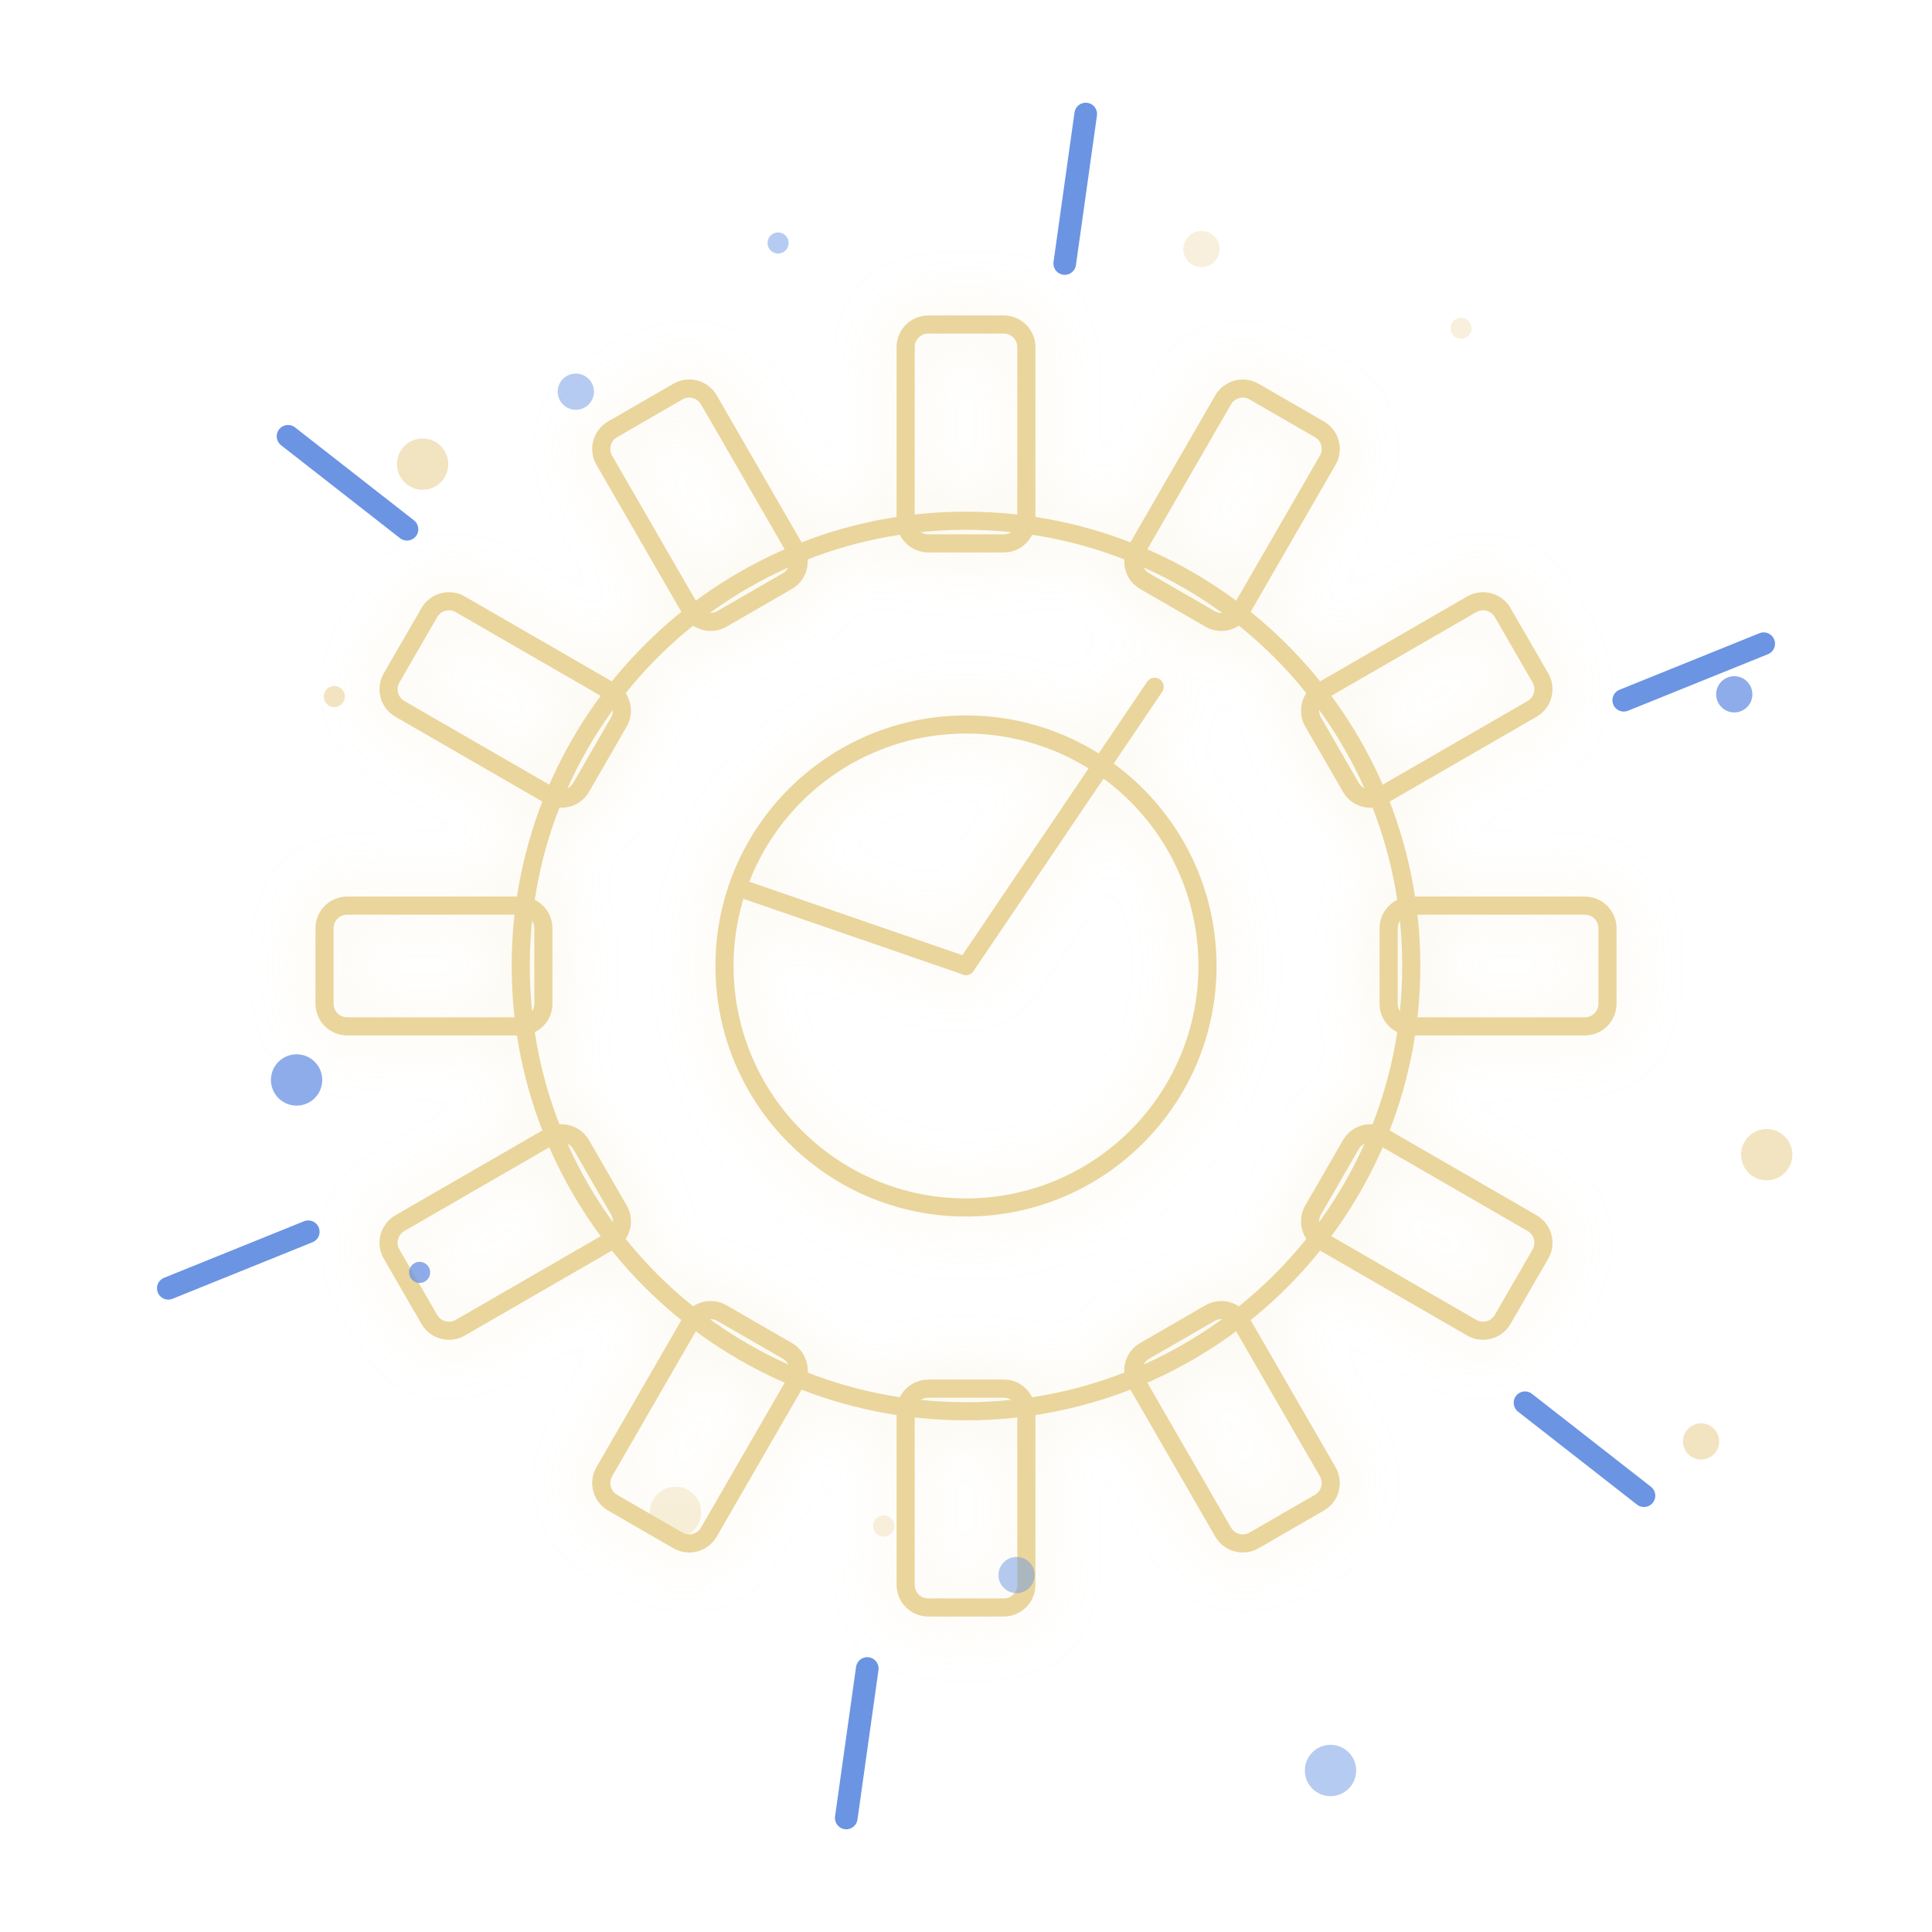
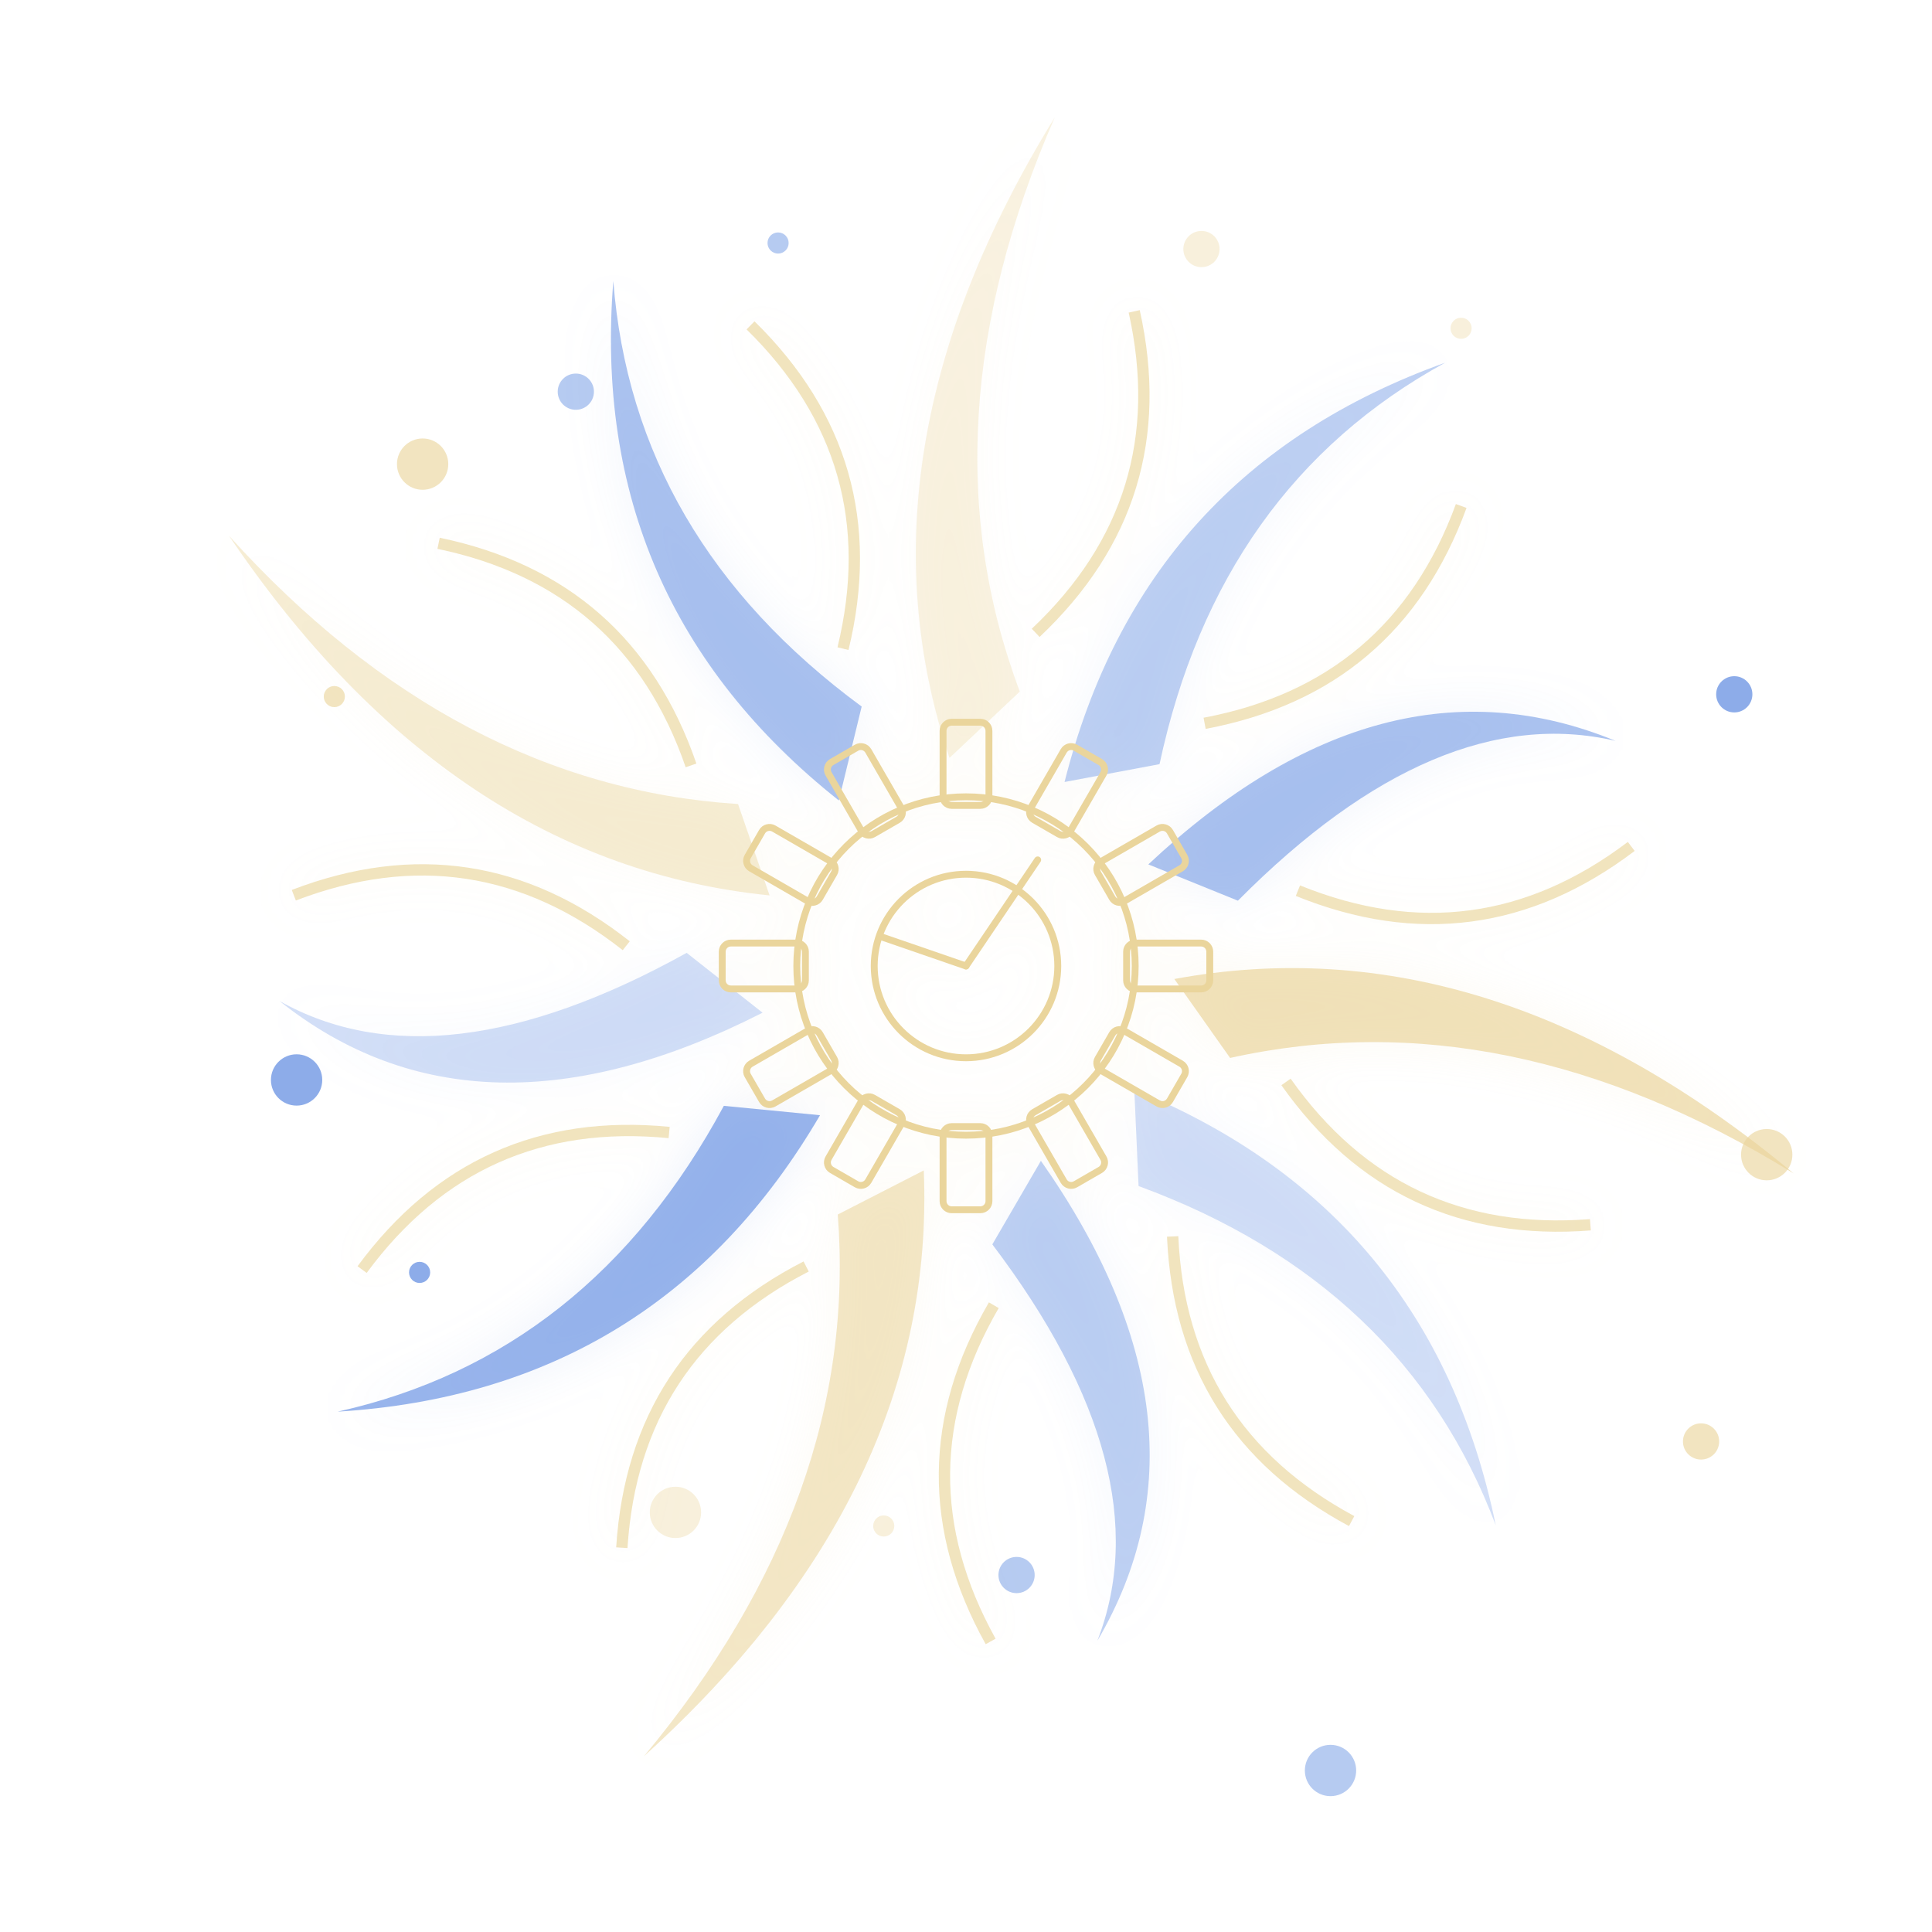
<svg xmlns="http://www.w3.org/2000/svg" width="512" height="512" viewBox="0 0 256 256">
  <defs>
    <linearGradient id="corpo" x1="0" y1="0" x2="1" y2="1">
-       <stop stop-color="#ead59c" stop-opacity=".9" />
-       <stop offset=".44" stop-color="#6b94e3" stop-opacity=".78" />
-       <stop offset="1" stop-color="#6b94e3" stop-opacity=".3" />
+       <stop stop-color="#ead59c" stop-opacity=".78" />
+       <stop offset=".44" stop-color="#6b94e3" stop-opacity=".7" />
+       <stop offset="1" stop-color="#6b94e3" stop-opacity=".14" />
    </linearGradient>
    <filter id="brilho" x="-30%" y="-30%" width="160%" height="160%">
-       <feGaussianBlur stdDeviation="4" />
+       <feGaussianBlur stdDeviation="3.2" />
    </filter>
  </defs>
-   <g opacity=".26" filter="url(#brilho)">
-     <g fill="url(#corpo)" stroke="#ead59c" stroke-width="2.4" stroke-linejoin="round" stroke-linecap="round">
-       <g fill="none">
-         <circle cx="128" cy="128" r="59" />
-         <circle cx="128" cy="128" r="32" />
-         <g transform="rotate(0 128 128)">
-           <rect x="120" y="43" width="16" height="29" rx="3" />
-         </g>
-         <g transform="rotate(30 128 128)">
-           <rect x="120" y="43" width="16" height="29" rx="3" />
-         </g>
-         <g transform="rotate(60 128 128)">
-           <rect x="120" y="43" width="16" height="29" rx="3" />
-         </g>
-         <g transform="rotate(90 128 128)">
-           <rect x="120" y="43" width="16" height="29" rx="3" />
-         </g>
-         <g transform="rotate(120 128 128)">
-           <rect x="120" y="43" width="16" height="29" rx="3" />
-         </g>
-         <g transform="rotate(150 128 128)">
-           <rect x="120" y="43" width="16" height="29" rx="3" />
-         </g>
-         <g transform="rotate(180 128 128)">
-           <rect x="120" y="43" width="16" height="29" rx="3" />
-         </g>
-         <g transform="rotate(210 128 128)">
-           <rect x="120" y="43" width="16" height="29" rx="3" />
-         </g>
-         <g transform="rotate(240 128 128)">
-           <rect x="120" y="43" width="16" height="29" rx="3" />
-         </g>
-         <g transform="rotate(270 128 128)">
-           <rect x="120" y="43" width="16" height="29" rx="3" />
-         </g>
-         <g transform="rotate(300 128 128)">
-           <rect x="120" y="43" width="16" height="29" rx="3" />
-         </g>
-         <g transform="rotate(330 128 128)">
-           <rect x="120" y="43" width="16" height="29" rx="3" />
-         </g>
+   <g opacity=".18" filter="url(#brilho)">
+     <g transform="rotate(8 128 128)">
+       <path d="M122 101Q103 63 124 15Q112 58 130 91Z" fill="#ead59c" opacity="0.3" />
+       <path d="M131 83Q147 63 138 39" stroke="#ead59c" stroke-width="1.5" fill="none" opacity=".65" />
+     </g>
+     <g transform="rotate(40.7 128 128)">
+       <path d="M122 101Q103 63 124 26Q112 58 130 91Z" fill="#6b94e3" opacity="0.43" />
+       <path d="M131 83Q147 63 138 39" stroke="#ead59c" stroke-width="1.5" fill="none" opacity=".65" />
+     </g>
+     <g transform="rotate(73.4 128 128)">
+       <path d="M122 101Q103 63 124 37Q112 58 130 91Z" fill="#6b94e3" opacity="0.56" />
+       <path d="M131 83Q147 63 138 39" stroke="#ead59c" stroke-width="1.5" fill="none" opacity=".65" />
+     </g>
+     <g transform="rotate(106.1 128 128)">
+       <path d="M122 101Q103 63 124 15Q112 58 130 91Z" fill="#ead59c" opacity="0.69" />
+       <path d="M131 83Q147 63 138 39" stroke="#ead59c" stroke-width="1.5" fill="none" opacity=".65" />
+     </g>
+     <g transform="rotate(138.8 128 128)">
+       <path d="M122 101Q103 63 124 26Q112 58 130 91Z" fill="#6b94e3" opacity="0.3" />
+       <path d="M131 83Q147 63 138 39" stroke="#ead59c" stroke-width="1.5" fill="none" opacity=".65" />
+     </g>
+     <g transform="rotate(171.5 128 128)">
+       <path d="M122 101Q103 63 124 37Q112 58 130 91Z" fill="#6b94e3" opacity="0.43" />
+       <path d="M131 83Q147 63 138 39" stroke="#ead59c" stroke-width="1.5" fill="none" opacity=".65" />
+     </g>
+     <g transform="rotate(204.2 128 128)">
+       <path d="M122 101Q103 63 124 15Q112 58 130 91Z" fill="#ead59c" opacity="0.56" />
+       <path d="M131 83Q147 63 138 39" stroke="#ead59c" stroke-width="1.5" fill="none" opacity=".65" />
+     </g>
+     <g transform="rotate(236.9 128 128)">
+       <path d="M122 101Q103 63 124 26Q112 58 130 91Z" fill="#6b94e3" opacity="0.69" />
+       <path d="M131 83Q147 63 138 39" stroke="#ead59c" stroke-width="1.5" fill="none" opacity=".65" />
+     </g>
+     <g transform="rotate(269.6 128 128)">
+       <path d="M122 101Q103 63 124 37Q112 58 130 91Z" fill="#6b94e3" opacity="0.3" />
+       <path d="M131 83Q147 63 138 39" stroke="#ead59c" stroke-width="1.5" fill="none" opacity=".65" />
+     </g>
+     <g transform="rotate(302.3 128 128)">
+       <path d="M122 101Q103 63 124 15Q112 58 130 91Z" fill="#ead59c" opacity="0.43" />
+       <path d="M131 83Q147 63 138 39" stroke="#ead59c" stroke-width="1.5" fill="none" opacity=".65" />
+     </g>
+     <g transform="rotate(335 128 128)">
+       <path d="M122 101Q103 63 124 26Q112 58 130 91Z" fill="#6b94e3" opacity="0.56" />
+       <path d="M131 83Q147 63 138 39" stroke="#ead59c" stroke-width="1.5" fill="none" opacity=".65" />
+     </g>
+     <g transform="translate(128 128) scale(0.38) translate(-128 -128)">
+       <g fill="url(#corpo)" stroke="#ead59c" stroke-width="2.4" stroke-linejoin="round" stroke-linecap="round">
+         <g fill="none">
+           <circle cx="128" cy="128" r="59" />
+           <circle cx="128" cy="128" r="32" />
+           <g transform="rotate(0 128 128)">
+             <rect x="120" y="43" width="16" height="29" rx="3" />
+           </g>
+           <g transform="rotate(30 128 128)">
+             <rect x="120" y="43" width="16" height="29" rx="3" />
+           </g>
+           <g transform="rotate(60 128 128)">
+             <rect x="120" y="43" width="16" height="29" rx="3" />
+           </g>
+           <g transform="rotate(90 128 128)">
+             <rect x="120" y="43" width="16" height="29" rx="3" />
+           </g>
+           <g transform="rotate(120 128 128)">
+             <rect x="120" y="43" width="16" height="29" rx="3" />
+           </g>
+           <g transform="rotate(150 128 128)">
+             <rect x="120" y="43" width="16" height="29" rx="3" />
+           </g>
+           <g transform="rotate(180 128 128)">
+             <rect x="120" y="43" width="16" height="29" rx="3" />
+           </g>
+           <g transform="rotate(210 128 128)">
+             <rect x="120" y="43" width="16" height="29" rx="3" />
+           </g>
+           <g transform="rotate(240 128 128)">
+             <rect x="120" y="43" width="16" height="29" rx="3" />
+           </g>
+           <g transform="rotate(270 128 128)">
+             <rect x="120" y="43" width="16" height="29" rx="3" />
+           </g>
+           <g transform="rotate(300 128 128)">
+             <rect x="120" y="43" width="16" height="29" rx="3" />
+           </g>
+           <g transform="rotate(330 128 128)">
+             <rect x="120" y="43" width="16" height="29" rx="3" />
+           </g>
+         </g>
+         <path d="M128 128L153 91" fill="none" />
+         <path d="M128 128L99 118" fill="none" />
      </g>
-       <path d="M128 128L153 91" fill="none" />
-       <path d="M128 128L99 118" fill="none" />
-     </g>
-   </g>
-   <path d="M128 34V14" transform="rotate(8 128 128)" stroke="#6b94e3" stroke-width="3" stroke-linecap="round" />
-   <path d="M128 34V14" transform="rotate(68 128 128)" stroke="#6b94e3" stroke-width="3" stroke-linecap="round" />
-   <path d="M128 34V14" transform="rotate(128 128 128)" stroke="#6b94e3" stroke-width="3" stroke-linecap="round" />
-   <path d="M128 34V14" transform="rotate(188 128 128)" stroke="#6b94e3" stroke-width="3" stroke-linecap="round" />
-   <path d="M128 34V14" transform="rotate(248 128 128)" stroke="#6b94e3" stroke-width="3" stroke-linecap="round" />
-   <path d="M128 34V14" transform="rotate(308 128 128)" stroke="#6b94e3" stroke-width="3" stroke-linecap="round" />
-   <g transform="translate(128 128) scale(1) translate(-128 -128)">
+     </g>
+   </g>
+   <g transform="rotate(8 128 128)">
+     <path d="M122 101Q103 63 124 15Q112 58 130 91Z" fill="#ead59c" opacity="0.3" />
+     <path d="M131 83Q147 63 138 39" stroke="#ead59c" stroke-width="1.5" fill="none" opacity=".65" />
+   </g>
+   <g transform="rotate(40.7 128 128)">
+     <path d="M122 101Q103 63 124 26Q112 58 130 91Z" fill="#6b94e3" opacity="0.43" />
+     <path d="M131 83Q147 63 138 39" stroke="#ead59c" stroke-width="1.5" fill="none" opacity=".65" />
+   </g>
+   <g transform="rotate(73.4 128 128)">
+     <path d="M122 101Q103 63 124 37Q112 58 130 91Z" fill="#6b94e3" opacity="0.56" />
+     <path d="M131 83Q147 63 138 39" stroke="#ead59c" stroke-width="1.5" fill="none" opacity=".65" />
+   </g>
+   <g transform="rotate(106.1 128 128)">
+     <path d="M122 101Q103 63 124 15Q112 58 130 91Z" fill="#ead59c" opacity="0.69" />
+     <path d="M131 83Q147 63 138 39" stroke="#ead59c" stroke-width="1.5" fill="none" opacity=".65" />
+   </g>
+   <g transform="rotate(138.8 128 128)">
+     <path d="M122 101Q103 63 124 26Q112 58 130 91Z" fill="#6b94e3" opacity="0.3" />
+     <path d="M131 83Q147 63 138 39" stroke="#ead59c" stroke-width="1.5" fill="none" opacity=".65" />
+   </g>
+   <g transform="rotate(171.5 128 128)">
+     <path d="M122 101Q103 63 124 37Q112 58 130 91Z" fill="#6b94e3" opacity="0.43" />
+     <path d="M131 83Q147 63 138 39" stroke="#ead59c" stroke-width="1.5" fill="none" opacity=".65" />
+   </g>
+   <g transform="rotate(204.2 128 128)">
+     <path d="M122 101Q103 63 124 15Q112 58 130 91Z" fill="#ead59c" opacity="0.56" />
+     <path d="M131 83Q147 63 138 39" stroke="#ead59c" stroke-width="1.5" fill="none" opacity=".65" />
+   </g>
+   <g transform="rotate(236.9 128 128)">
+     <path d="M122 101Q103 63 124 26Q112 58 130 91Z" fill="#6b94e3" opacity="0.69" />
+     <path d="M131 83Q147 63 138 39" stroke="#ead59c" stroke-width="1.5" fill="none" opacity=".65" />
+   </g>
+   <g transform="rotate(269.6 128 128)">
+     <path d="M122 101Q103 63 124 37Q112 58 130 91Z" fill="#6b94e3" opacity="0.3" />
+     <path d="M131 83Q147 63 138 39" stroke="#ead59c" stroke-width="1.5" fill="none" opacity=".65" />
+   </g>
+   <g transform="rotate(302.3 128 128)">
+     <path d="M122 101Q103 63 124 15Q112 58 130 91Z" fill="#ead59c" opacity="0.43" />
+     <path d="M131 83Q147 63 138 39" stroke="#ead59c" stroke-width="1.5" fill="none" opacity=".65" />
+   </g>
+   <g transform="rotate(335 128 128)">
+     <path d="M122 101Q103 63 124 26Q112 58 130 91Z" fill="#6b94e3" opacity="0.56" />
+     <path d="M131 83Q147 63 138 39" stroke="#ead59c" stroke-width="1.5" fill="none" opacity=".65" />
+   </g>
+   <g transform="translate(128 128) scale(0.38) translate(-128 -128)">
    <g fill="url(#corpo)" stroke="#ead59c" stroke-width="2.4" stroke-linejoin="round" stroke-linecap="round">
      <g fill="none">
        <circle cx="128" cy="128" r="59" />
        <circle cx="128" cy="128" r="32" />
        <g transform="rotate(0 128 128)">
          <rect x="120" y="43" width="16" height="29" rx="3" />
        </g>
        <g transform="rotate(30 128 128)">
          <rect x="120" y="43" width="16" height="29" rx="3" />
        </g>
        <g transform="rotate(60 128 128)">
          <rect x="120" y="43" width="16" height="29" rx="3" />
        </g>
        <g transform="rotate(90 128 128)">
          <rect x="120" y="43" width="16" height="29" rx="3" />
        </g>
        <g transform="rotate(120 128 128)">
          <rect x="120" y="43" width="16" height="29" rx="3" />
        </g>
        <g transform="rotate(150 128 128)">
          <rect x="120" y="43" width="16" height="29" rx="3" />
        </g>
        <g transform="rotate(180 128 128)">
          <rect x="120" y="43" width="16" height="29" rx="3" />
        </g>
        <g transform="rotate(210 128 128)">
          <rect x="120" y="43" width="16" height="29" rx="3" />
        </g>
        <g transform="rotate(240 128 128)">
          <rect x="120" y="43" width="16" height="29" rx="3" />
        </g>
        <g transform="rotate(270 128 128)">
          <rect x="120" y="43" width="16" height="29" rx="3" />
        </g>
        <g transform="rotate(300 128 128)">
          <rect x="120" y="43" width="16" height="29" rx="3" />
        </g>
        <g transform="rotate(330 128 128)">
          <rect x="120" y="43" width="16" height="29" rx="3" />
        </g>
      </g>
      <path d="M128 128L153 91" fill="none" />
      <path d="M128 128L99 118" fill="none" />
    </g>
  </g>
  <circle cx="117.1" cy="202.2" r="1.4" fill="#ead59c" opacity="0.35" />
  <circle cx="76.3" cy="51.9" r="2.4" fill="#6b94e3" opacity="0.49" />
  <circle cx="234.1" cy="153.0" r="3.4" fill="#ead59c" opacity="0.63" />
  <circle cx="55.6" cy="168.6" r="1.4" fill="#6b94e3" opacity="0.77" />
  <circle cx="159.2" cy="33.0" r="2.4" fill="#ead59c" opacity="0.35" />
  <circle cx="176.3" cy="234.6" r="3.4" fill="#6b94e3" opacity="0.49" />
  <circle cx="44.3" cy="92.3" r="1.4" fill="#ead59c" opacity="0.63" />
  <circle cx="229.8" cy="92.0" r="2.4" fill="#6b94e3" opacity="0.77" />
  <circle cx="89.5" cy="200.4" r="3.4" fill="#ead59c" opacity="0.35" />
  <circle cx="103.1" cy="32.2" r="1.4" fill="#6b94e3" opacity="0.49" />
  <circle cx="225.4" cy="191.0" r="2.4" fill="#ead59c" opacity="0.63" />
  <circle cx="39.3" cy="143.1" r="3.4" fill="#6b94e3" opacity="0.77" />
  <circle cx="193.6" cy="43.5" r="1.4" fill="#ead59c" opacity="0.35" />
  <circle cx="134.7" cy="208.7" r="2.4" fill="#6b94e3" opacity="0.49" />
  <circle cx="56.0" cy="61.5" r="3.4" fill="#ead59c" opacity="0.63" />
</svg>
